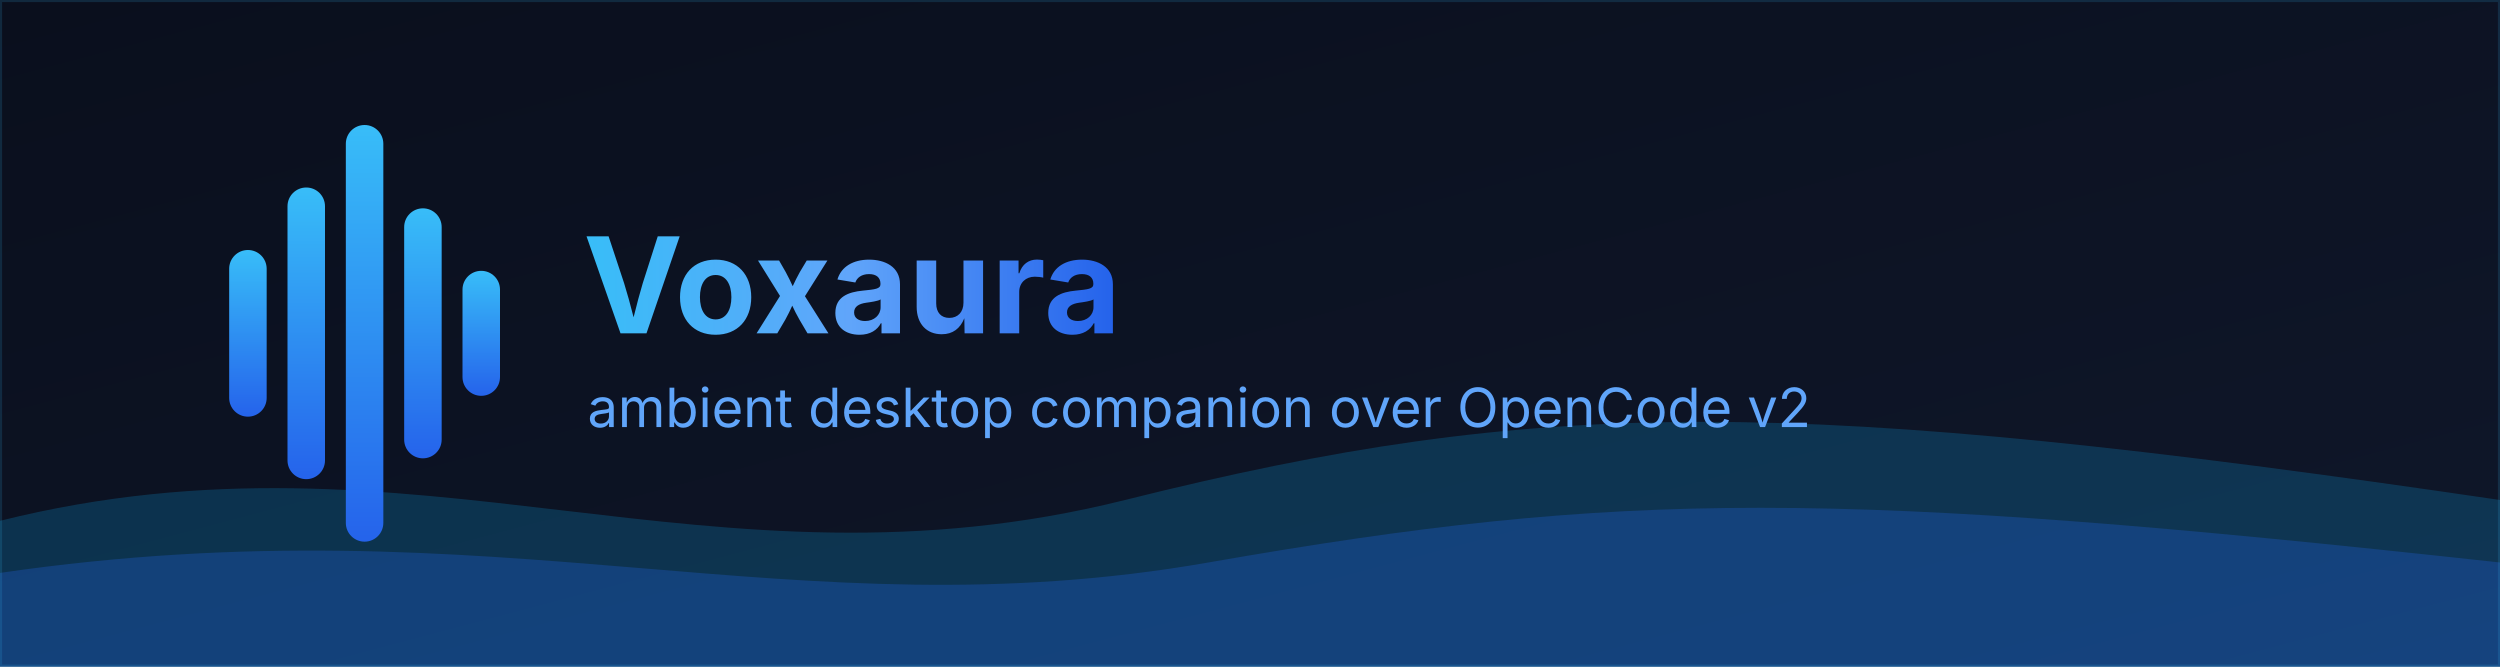
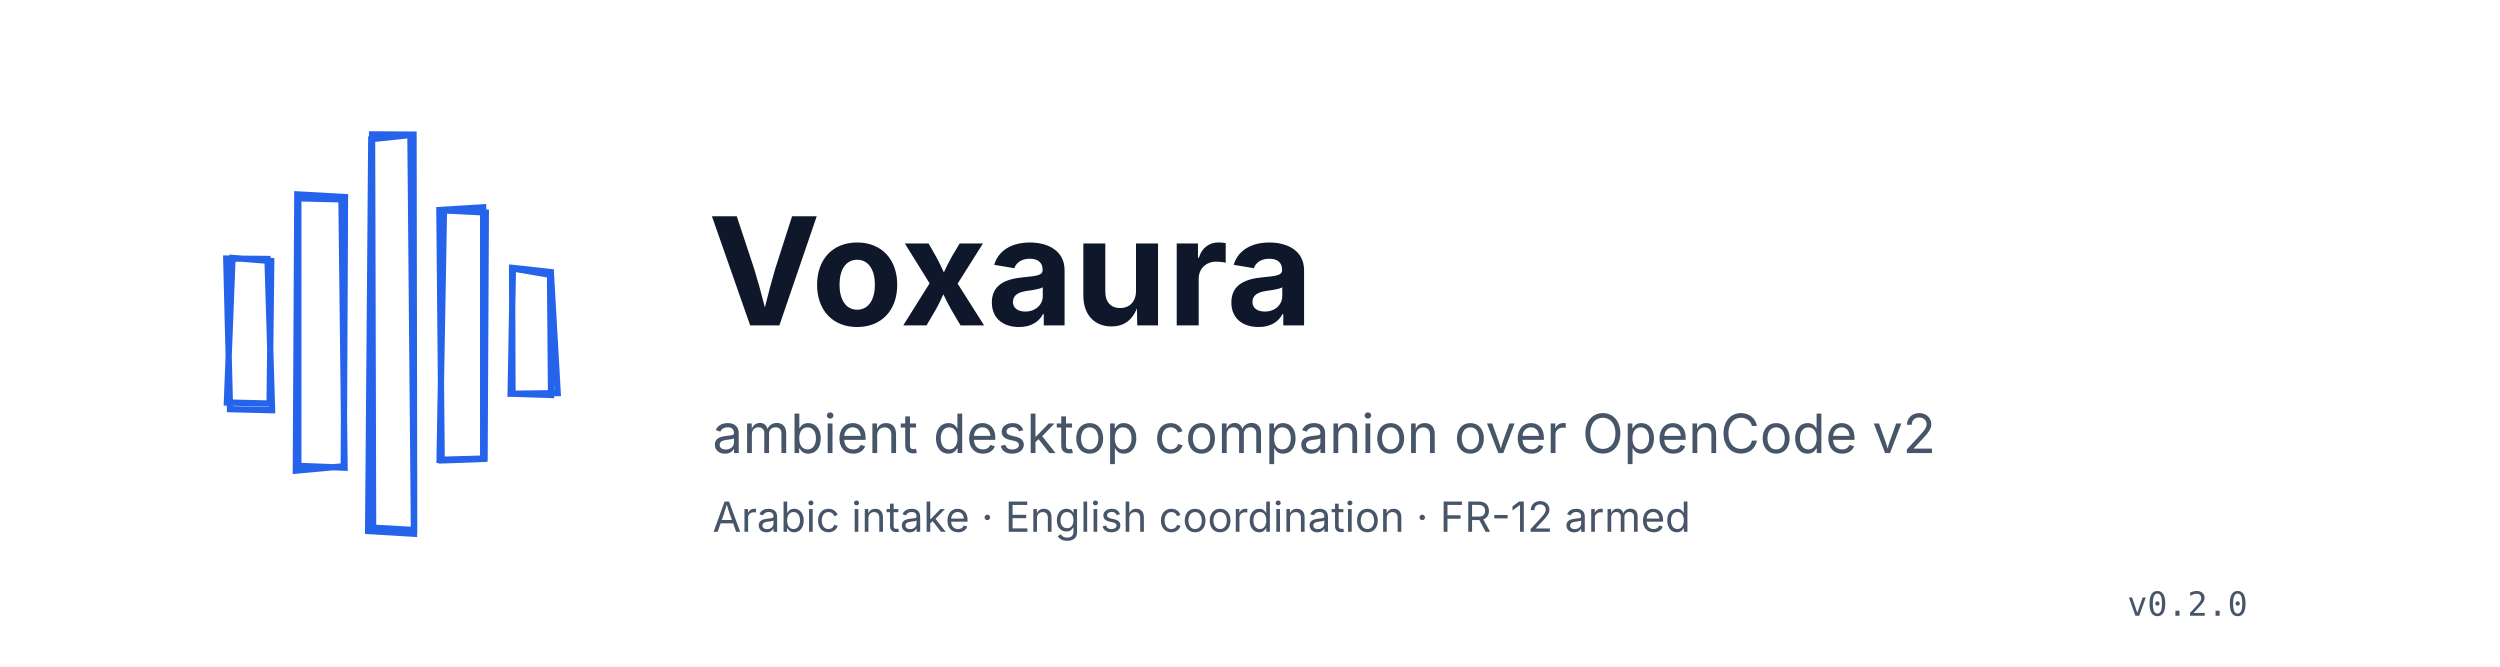
<svg xmlns="http://www.w3.org/2000/svg" viewBox="0 0 1200 320">
-   <defs>
-     <linearGradient id="hbg" x1="0" y1="0" x2="1" y2="1">
-       <stop offset="0" stop-color="#0a0f1d" />
-       <stop offset="1" stop-color="#0f172a" />
-     </linearGradient>
-     <linearGradient id="htype" x1="0" y1="0" x2="1" y2="0">
-       <stop offset="0" stop-color="#38bdf8" />
-       <stop offset="0.5" stop-color="#60a5fa" />
-       <stop offset="1" stop-color="#2563eb" />
-     </linearGradient>
-     <linearGradient id="hvox" x1="0" y1="0" x2="0" y2="1">
-       <stop offset="0" stop-color="#38bdf8" />
-       <stop offset="1" stop-color="#2563eb" />
-     </linearGradient>
-   </defs>
-   <rect width="1200" height="320" fill="url(#hbg)" />
-   <path d="M0,250 C200,200 340,290 540,240 S860,190 1200,240 L1200,320 L0,320 Z" fill="#0ea5e9" opacity="0.22">
-     <animate attributeName="d" dur="7s" repeatCount="indefinite" values="M0,250 C200,200 340,290 540,240 S860,190 1200,240 L1200,320 L0,320 Z;M0,230 C220,280 360,200 560,250 S880,280 1200,220 L1200,320 L0,320 Z;M0,250 C200,200 340,290 540,240 S860,190 1200,240 L1200,320 L0,320 Z" />
-   </path>
-   <path d="M0,275 C240,240 380,305 580,270 S880,235 1200,270 L1200,320 L0,320 Z" fill="#2563eb" opacity="0.28">
-     <animate attributeName="d" dur="11s" repeatCount="indefinite" values="M0,275 C240,240 380,305 580,270 S880,235 1200,270 L1200,320 L0,320 Z;M0,260 C260,295 400,240 600,278 S900,292 1200,255 L1200,320 L0,320 Z;M0,275 C240,240 380,305 580,270 S880,235 1200,270 L1200,320 L0,320 Z" />
-   </path>
-   <g fill="url(#hvox)">
-     <rect x="110" y="120" width="18" height="80" rx="9" />
-     <rect x="138" y="90" width="18" height="140" rx="9" />
-     <rect x="166" y="60" width="18" height="200" rx="9" />
-     <rect x="194" y="100" width="18" height="120" rx="9" />
-     <rect x="222" y="130" width="18" height="60" rx="9" />
-   </g>
-   <text x="280" y="160" font-family="system-ui, -apple-system, sans-serif" font-size="64" font-weight="700" fill="url(#htype)">Voxaura</text>
-   <text x="282" y="205" font-family="system-ui, -apple-system, sans-serif" font-size="26" fill="#60a5fa">ambient desktop companion over OpenCode v2</text>
-   <rect x="0" y="0" width="1200" height="320" fill="none" stroke="#38bdf8" stroke-opacity="0.15" stroke-width="2" />
+   <rect width="1200" height="320" fill="#ffffff" />
+   <style>.draw{stroke-dasharray:3200;stroke-dashoffset:3200;animation:draw 2.8s ease-out forwards}@keyframes draw{to{stroke-dashoffset:0}}.flow{stroke-dasharray:9 11;animation:flow 1.2s linear infinite}@keyframes flow{to{stroke-dashoffset:-40}}.blinkdot{animation:blinkdot 1.6s ease-in-out infinite}@keyframes blinkdot{0%,100%{opacity:1}50%{opacity:0.3}}</style>
+   <path class="draw" d="M30,22 L1170,18 L1174,298 L26,302 Z" fill="none" stroke="#0f172a" stroke-width="3" stroke-linecap="round" />
+   <path d="M111.6,123.8L130.2,125.3L129.4,193.7L108.9,193.2ZM108.6,124.1L128.4,124.3L130.6,196.9L110.4,196.4Z" fill="none" stroke="#2563eb" stroke-width="3" stroke-linecap="round" />
+   <path d="M142.7,93.3L165.6,94.6L165,223.8L142,225.9ZM143.2,95.2L163.9,95.7L165.4,224.5L143.2,223.6Z" fill="none" stroke="#2563eb" stroke-width="3" stroke-linecap="round" />
+   <path d="M178.6,64.5L198.5,64.6L198.8,254.4L179.1,253.3ZM178.2,66.8L197,64.8L198.7,256.2L176.7,254.9Z" fill="none" stroke="#2563eb" stroke-width="3" stroke-linecap="round" />
+   <path d="M210.9,100.8L231.9,99.5L231.9,220.3L212,221ZM213.1,101L233.2,102L232.6,220.1L211,220.7Z" fill="none" stroke="#2563eb" stroke-width="3" stroke-linecap="round" />
+   <path d="M246.2,128.6L264.4,130.6L267.7,188.7L245.1,189ZM245.8,128.8L264,131.9L264.5,189.6L246,189Z" fill="none" stroke="#2563eb" stroke-width="3" stroke-linecap="round" />
+   <text x="340" y="130" text-anchor="start" dominant-baseline="central" font-family="system-ui, -apple-system, sans-serif" font-size="72" font-weight="700" fill="#0f172a">Voxaura</text>
+   <path class="draw" d="M344,168 C500,162 640,172 800,166" fill="none" stroke="#d97706" stroke-width="5" stroke-linecap="round" />
+   <text x="342" y="208" text-anchor="start" dominant-baseline="central" font-family="system-ui, -apple-system, sans-serif" font-size="26" font-weight="400" fill="#475569">ambient desktop companion over OpenCode v2</text>
+   <text x="342" y="248" text-anchor="start" dominant-baseline="central" font-family="system-ui, -apple-system, sans-serif" font-size="20" font-weight="400" fill="#475569">Arabic intake · English coordination · FR-12 armed</text>
+   <text x="1050" y="290" text-anchor="middle" dominant-baseline="central" font-family="ui-monospace, SFMono-Regular, Menlo, monospace" font-size="16" font-weight="400" fill="#475569">v0.2.0</text>
</svg>
